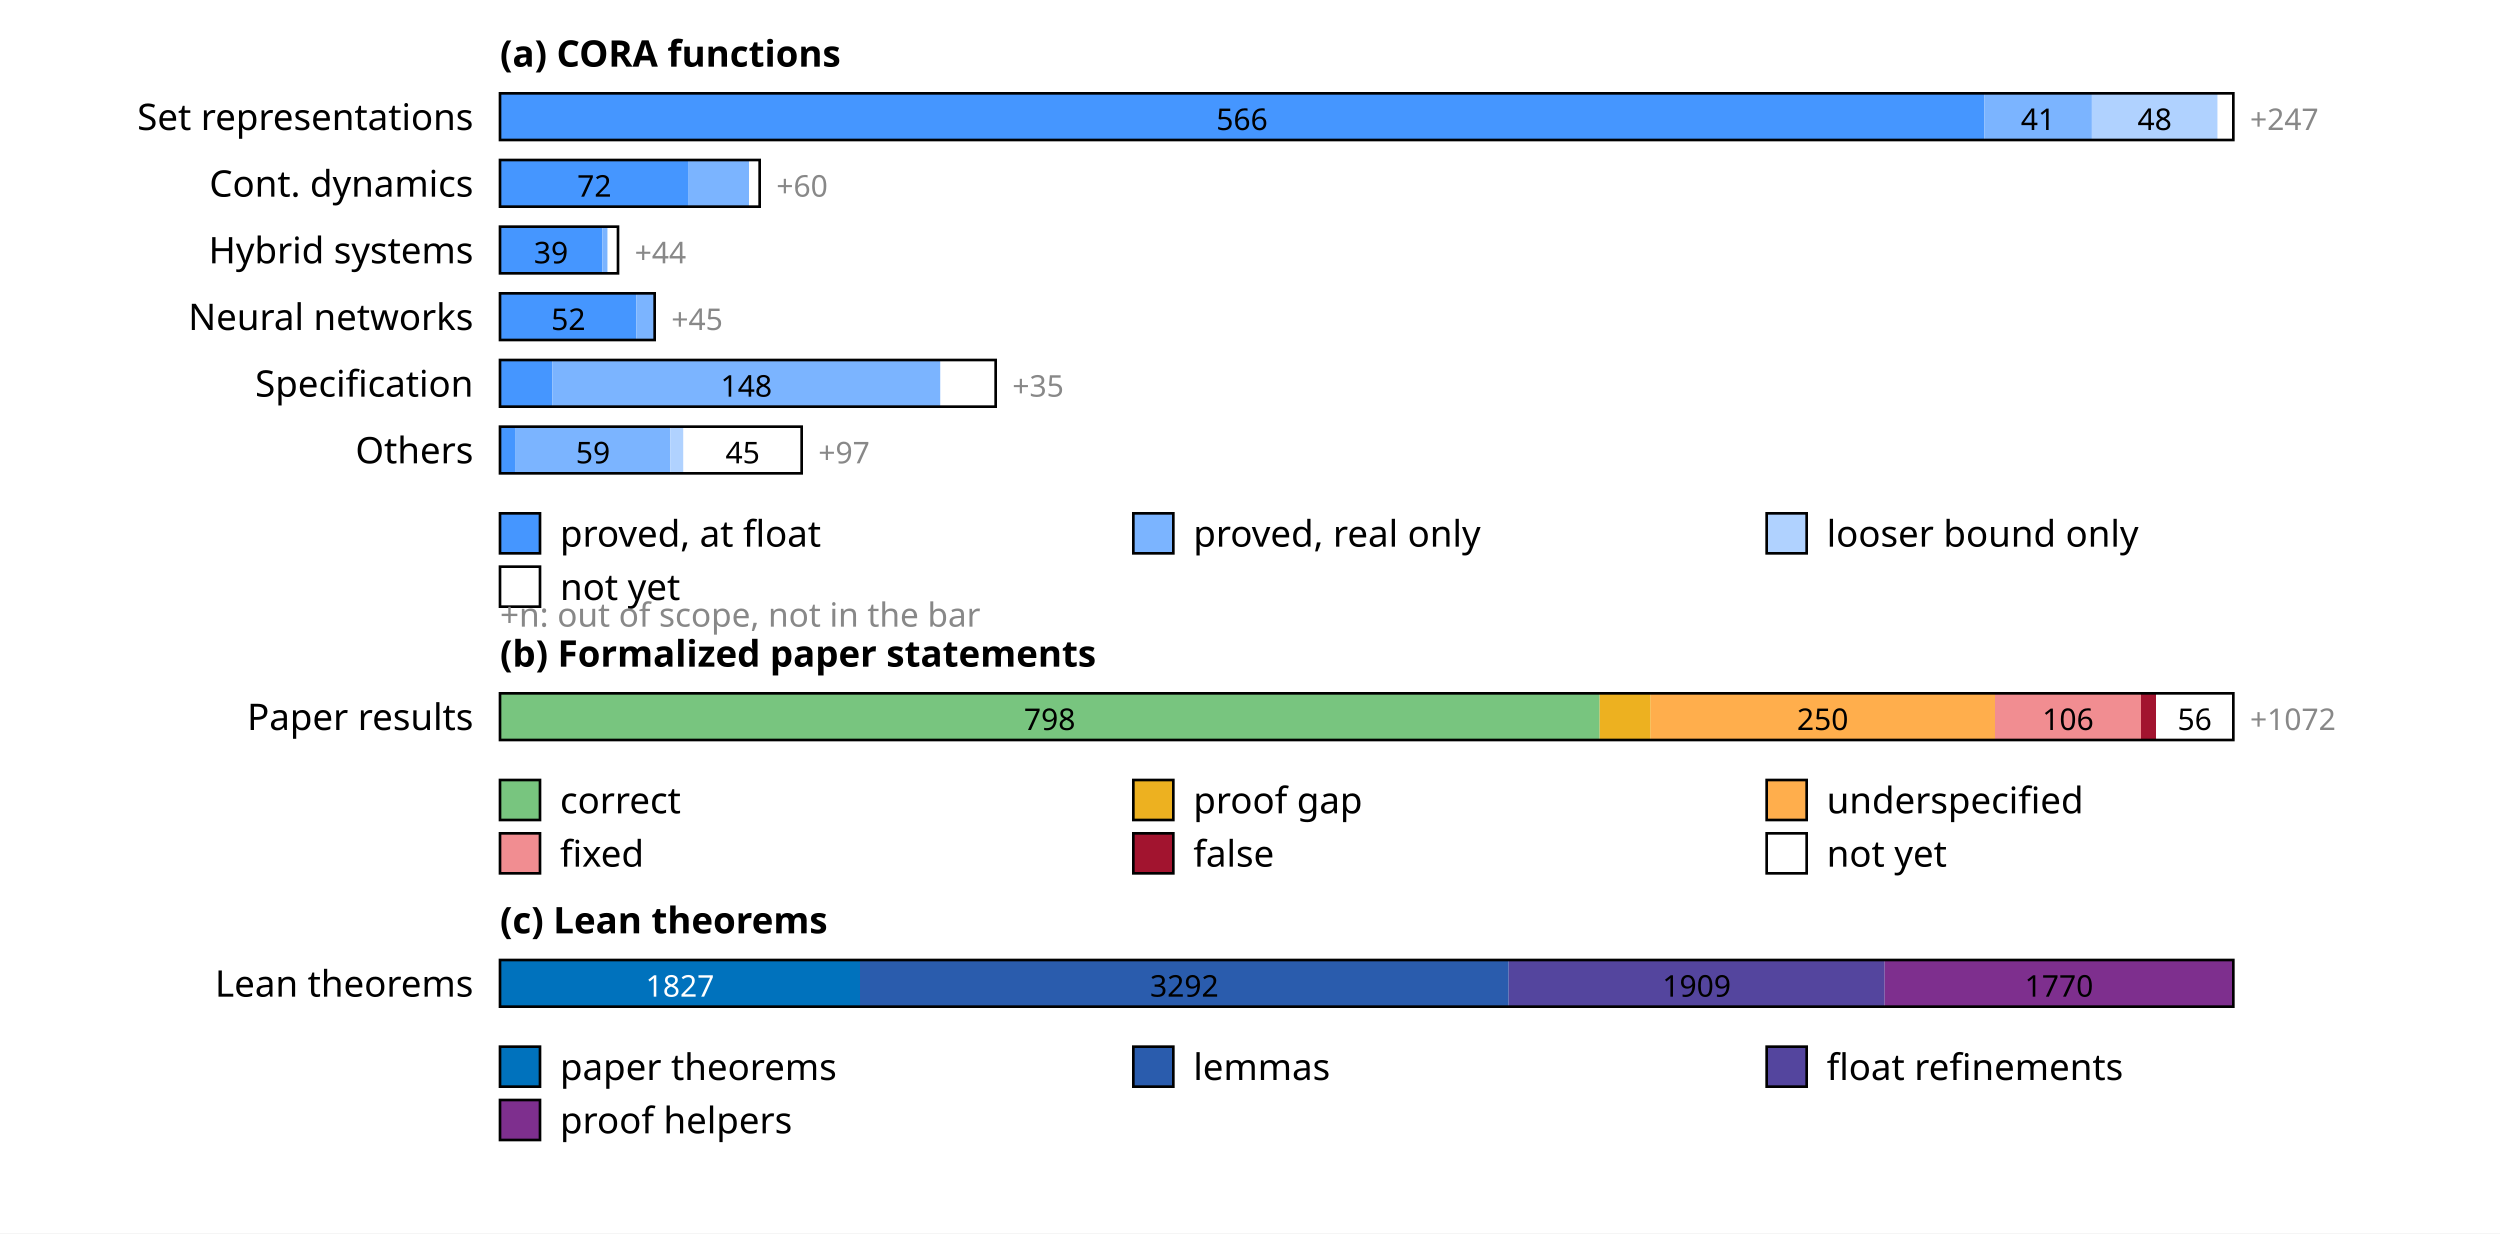
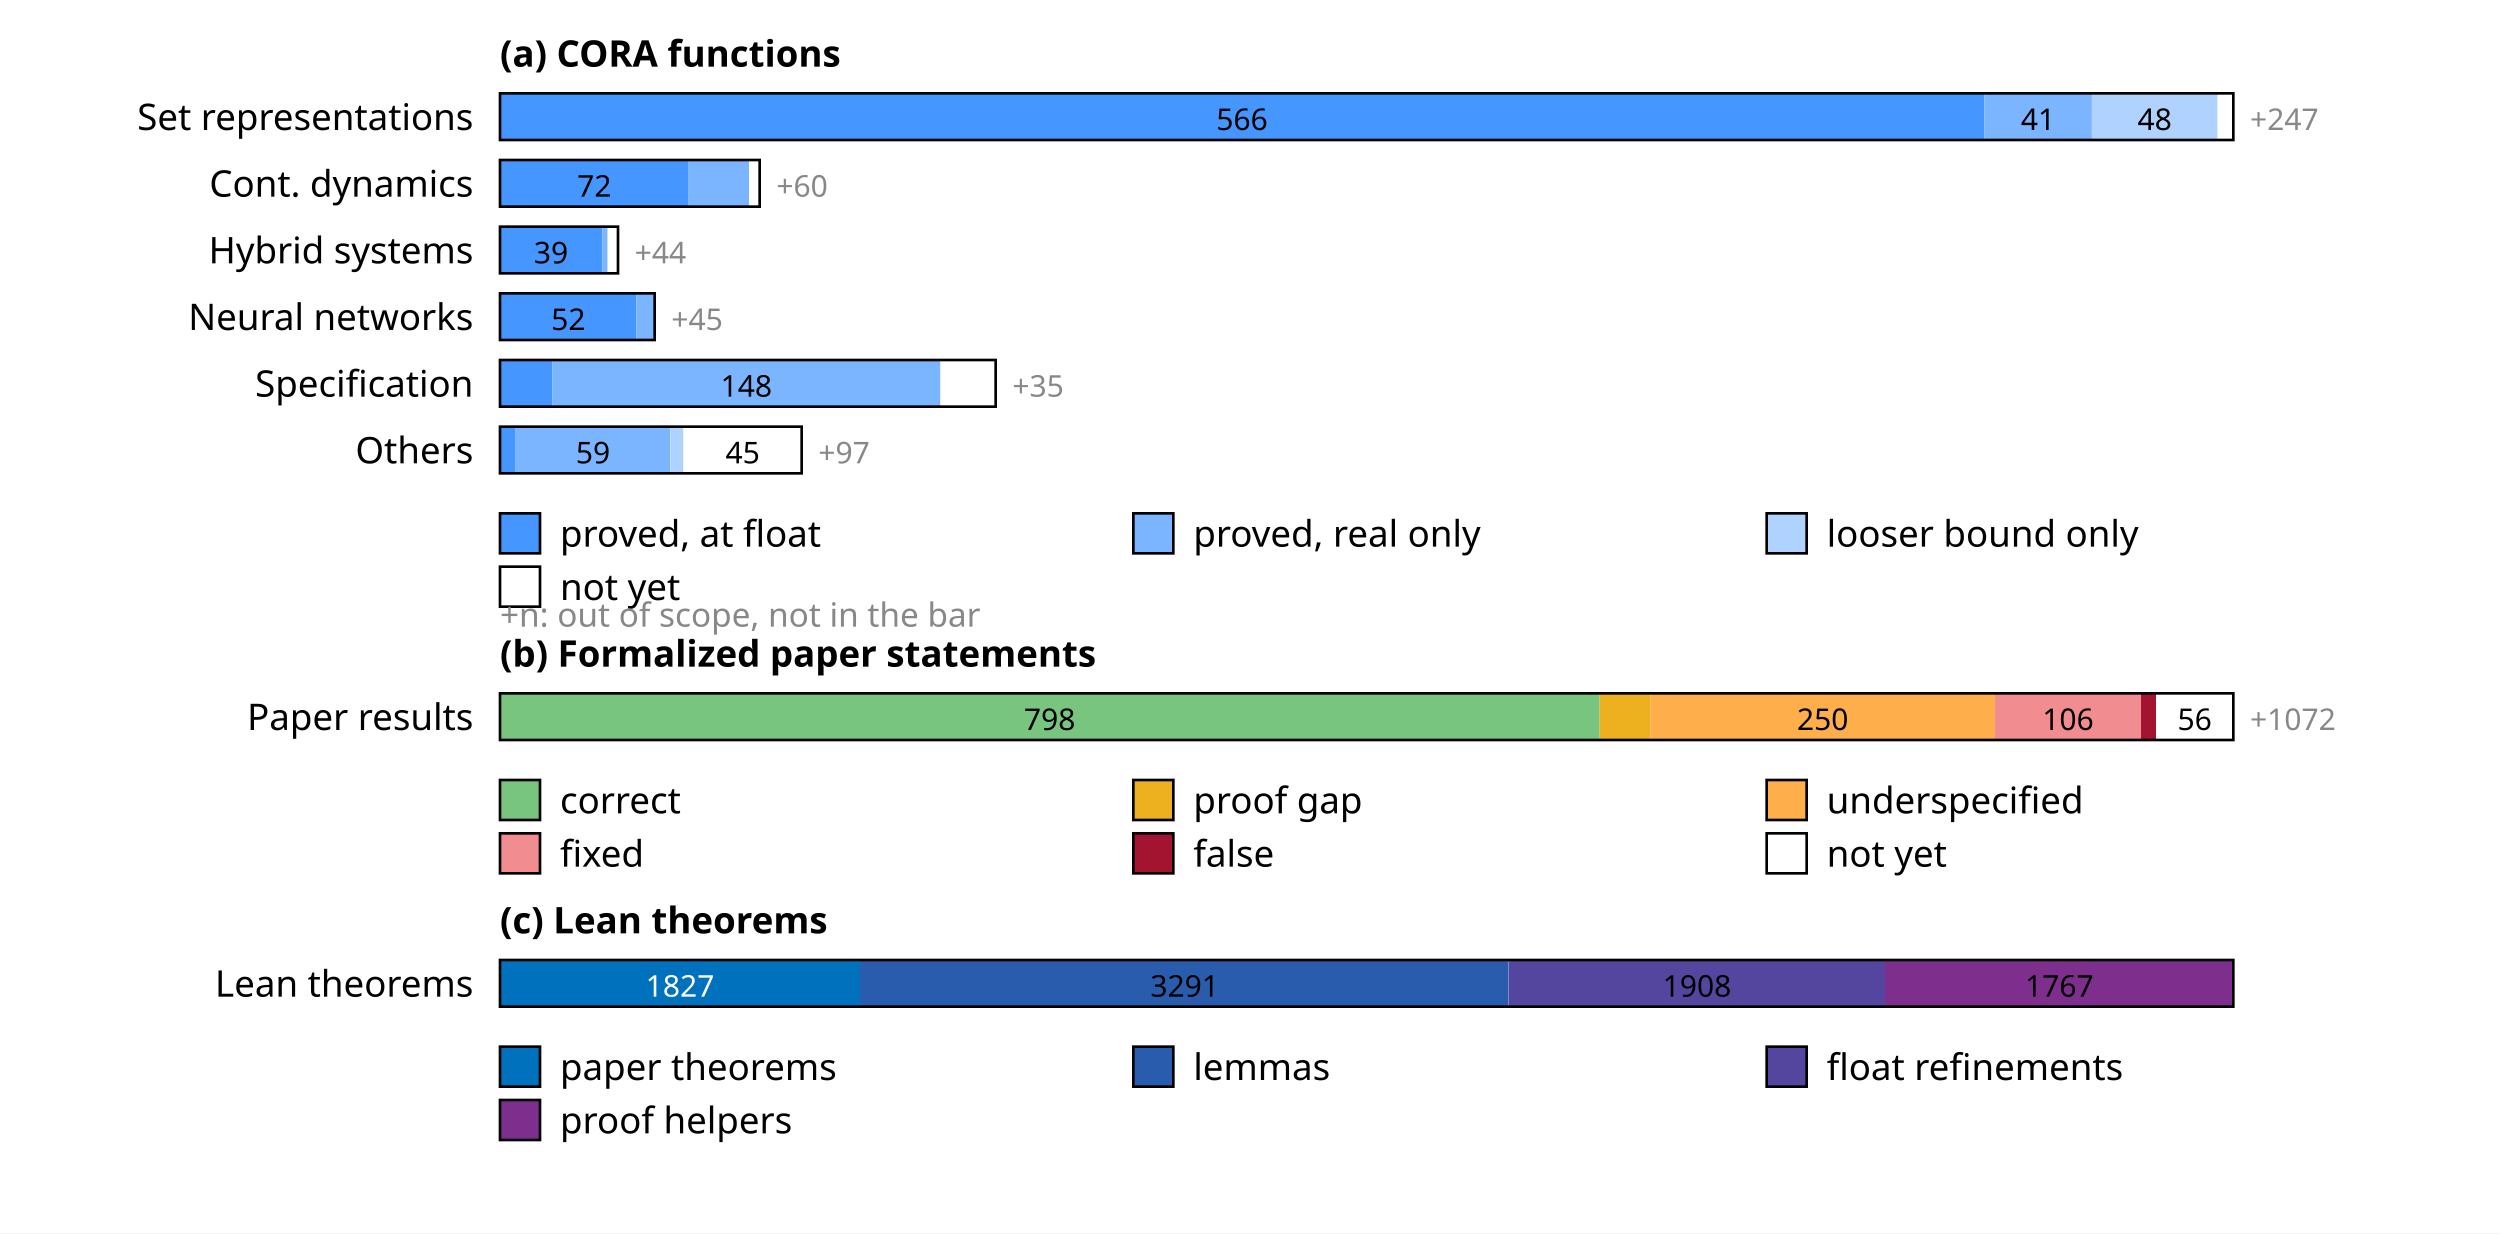
<svg xmlns="http://www.w3.org/2000/svg" width="750" height="370" font-family="sans-serif" font-size="11">
  <rect width="100%" height="100%" fill="white" />
  <text x="150" y="20" font-weight="bold">(a) CORA functions</text>
  <text x="142" y="39" text-anchor="end">Set representations</text>
  <rect x="150.0" y="28" width="445.3" height="14" fill="rgb(69,150,255)" />
  <text x="372.6" y="39" text-anchor="middle" font-size="9" fill="#000">566</text>
  <rect x="595.3" y="28" width="32.3" height="14" fill="rgb(123,180,255)" />
  <text x="611.4" y="39" text-anchor="middle" font-size="9" fill="#000">41</text>
  <rect x="627.5" y="28" width="37.8" height="14" fill="rgb(176,210,255)" />
  <text x="646.4" y="39" text-anchor="middle" font-size="9" fill="#000">48</text>
  <rect x="665.3" y="28" width="4.7" height="14" fill="rgb(255,255,255)" />
  <rect x="150" y="28" width="520.0" height="14" fill="none" stroke="#000" stroke-width="0.8" />
  <text x="675.0" y="39" font-size="9" fill="#888">+247</text>
  <text x="142" y="59" text-anchor="end">Cont. dynamics</text>
  <rect x="150.0" y="48" width="56.6" height="14" fill="rgb(69,150,255)" />
  <text x="178.3" y="59" text-anchor="middle" font-size="9" fill="#000">72</text>
  <rect x="206.6" y="48" width="18.1" height="14" fill="rgb(123,180,255)" />
  <rect x="224.7" y="48" width="3.1" height="14" fill="rgb(255,255,255)" />
  <rect x="150" y="48" width="77.9" height="14" fill="none" stroke="#000" stroke-width="0.8" />
  <text x="232.9" y="59" font-size="9" fill="#888">+60</text>
  <text x="142" y="79" text-anchor="end">Hybrid systems</text>
  <rect x="150.0" y="68" width="30.7" height="14" fill="rgb(69,150,255)" />
  <text x="165.3" y="79" text-anchor="middle" font-size="9" fill="#000">39</text>
  <rect x="180.7" y="68" width="1.6" height="14" fill="rgb(123,180,255)" />
  <rect x="182.3" y="68" width="3.1" height="14" fill="rgb(255,255,255)" />
  <rect x="150" y="68" width="35.4" height="14" fill="none" stroke="#000" stroke-width="0.8" />
  <text x="190.4" y="79" font-size="9" fill="#888">+44</text>
  <text x="142" y="99" text-anchor="end">Neural networks</text>
  <rect x="150.0" y="88" width="40.9" height="14" fill="rgb(69,150,255)" />
  <text x="170.5" y="99" text-anchor="middle" font-size="9" fill="#000">52</text>
  <rect x="190.9" y="88" width="5.5" height="14" fill="rgb(123,180,255)" />
  <rect x="150" y="88" width="46.4" height="14" fill="none" stroke="#000" stroke-width="0.8" />
  <text x="201.4" y="99" font-size="9" fill="#888">+45</text>
  <text x="142" y="119" text-anchor="end">Specification</text>
  <rect x="150.0" y="108" width="15.7" height="14" fill="rgb(69,150,255)" />
  <rect x="165.7" y="108" width="116.4" height="14" fill="rgb(123,180,255)" />
  <text x="223.9" y="119" text-anchor="middle" font-size="9" fill="#000">148</text>
  <rect x="282.2" y="108" width="16.5" height="14" fill="rgb(255,255,255)" />
  <rect x="150" y="108" width="148.7" height="14" fill="none" stroke="#000" stroke-width="0.8" />
  <text x="303.7" y="119" font-size="9" fill="#888">+35</text>
  <text x="142" y="139" text-anchor="end">Others</text>
  <rect x="150.0" y="128" width="4.7" height="14" fill="rgb(69,150,255)" />
  <rect x="154.7" y="128" width="46.4" height="14" fill="rgb(123,180,255)" />
  <text x="177.9" y="139" text-anchor="middle" font-size="9" fill="#000">59</text>
  <rect x="201.1" y="128" width="3.9" height="14" fill="rgb(176,210,255)" />
  <rect x="205.1" y="128" width="35.4" height="14" fill="rgb(255,255,255)" />
  <text x="222.8" y="139" text-anchor="middle" font-size="9" fill="#000">45</text>
  <rect x="150" y="128" width="90.5" height="14" fill="none" stroke="#000" stroke-width="0.8" />
  <text x="245.5" y="139" font-size="9" fill="#888">+97</text>
  <rect x="150" y="154" width="12" height="12" fill="rgb(69,150,255)" stroke="#000" stroke-width="0.8" />
  <text x="168" y="164">proved, at float</text>
  <rect x="340" y="154" width="12" height="12" fill="rgb(123,180,255)" stroke="#000" stroke-width="0.8" />
  <text x="358" y="164">proved, real only</text>
  <rect x="530" y="154" width="12" height="12" fill="rgb(176,210,255)" stroke="#000" stroke-width="0.8" />
  <text x="548" y="164">looser bound only</text>
  <rect x="150" y="170" width="12" height="12" fill="rgb(255,255,255)" stroke="#000" stroke-width="0.8" />
  <text x="168" y="180">not yet</text>
  <text x="150" y="188" font-size="10" fill="#888">+n: out of scope, not in the bar</text>
  <text x="150" y="200" font-weight="bold">(b) Formalized paper statements</text>
  <text x="142" y="219" text-anchor="end">Paper results</text>
  <rect x="150.0" y="208" width="329.9" height="14" fill="rgb(120,197,127)" />
  <text x="314.9" y="219" text-anchor="middle" font-size="9" fill="#000">798</text>
  <rect x="479.9" y="208" width="15.3" height="14" fill="rgb(237,177,32)" />
  <rect x="495.2" y="208" width="103.3" height="14" fill="rgb(255,174,76)" />
  <text x="546.8" y="219" text-anchor="middle" font-size="9" fill="#000">250</text>
  <rect x="598.5" y="208" width="43.8" height="14" fill="rgb(241,141,145)" />
  <text x="620.4" y="219" text-anchor="middle" font-size="9" fill="#000">106</text>
  <rect x="642.3" y="208" width="4.5" height="14" fill="rgb(162,20,47)" />
  <rect x="646.9" y="208" width="23.1" height="14" fill="rgb(255,255,255)" />
  <text x="658.4" y="219" text-anchor="middle" font-size="9" fill="#000">56</text>
  <rect x="150" y="208" width="520.0" height="14" fill="none" stroke="#000" stroke-width="0.8" />
  <text x="675.0" y="219" font-size="9" fill="#888">+1072</text>
  <rect x="150" y="234" width="12" height="12" fill="rgb(120,197,127)" stroke="#000" stroke-width="0.8" />
  <text x="168" y="244">correct</text>
  <rect x="340" y="234" width="12" height="12" fill="rgb(237,177,32)" stroke="#000" stroke-width="0.8" />
  <text x="358" y="244">proof gap</text>
  <rect x="530" y="234" width="12" height="12" fill="rgb(255,174,76)" stroke="#000" stroke-width="0.8" />
  <text x="548" y="244">underspecified</text>
  <rect x="150" y="250" width="12" height="12" fill="rgb(241,141,145)" stroke="#000" stroke-width="0.8" />
  <text x="168" y="260">fixed</text>
  <rect x="340" y="250" width="12" height="12" fill="rgb(162,20,47)" stroke="#000" stroke-width="0.8" />
  <text x="358" y="260">false</text>
  <rect x="530" y="250" width="12" height="12" fill="rgb(255,255,255)" stroke="#000" stroke-width="0.8" />
  <text x="548" y="260">not yet</text>
  <text x="150" y="280" font-weight="bold">(c) Lean theorems</text>
  <text x="142" y="299" text-anchor="end">Lean theorems</text>
  <rect x="150.0" y="288" width="108.0" height="14" fill="rgb(0,114,189)" />
  <text x="204.0" y="299" text-anchor="middle" font-size="9" fill="#fff">1827</text>
  <rect x="258.0" y="288" width="194.6" height="14" fill="rgb(42,92,173)" />
-   <text x="355.3" y="299" text-anchor="middle" font-size="9" fill="#000">3292</text>
-   <rect x="452.6" y="288" width="112.8" height="14" fill="rgb(84,69,158)" />
-   <text x="509.0" y="299" text-anchor="middle" font-size="9" fill="#000">1909</text>
-   <rect x="565.4" y="288" width="104.6" height="14" fill="rgb(126,47,142)" />
-   <text x="617.7" y="299" text-anchor="middle" font-size="9" fill="#000">1770</text>
+   <text x="355.4" y="299" text-anchor="middle" font-size="9" fill="#000">3291</text>
+   <rect x="452.7" y="288" width="112.8" height="14" fill="rgb(84,69,158)" />
+   <text x="509.1" y="299" text-anchor="middle" font-size="9" fill="#000">1908</text>
+   <rect x="565.5" y="288" width="104.5" height="14" fill="rgb(126,47,142)" />
+   <text x="617.8" y="299" text-anchor="middle" font-size="9" fill="#000">1767</text>
  <rect x="150" y="288" width="520.0" height="14" fill="none" stroke="#000" stroke-width="0.8" />
  <rect x="150" y="314" width="12" height="12" fill="rgb(0,114,189)" stroke="#000" stroke-width="0.8" />
  <text x="168" y="324">paper theorems</text>
  <rect x="340" y="314" width="12" height="12" fill="rgb(42,92,173)" stroke="#000" stroke-width="0.8" />
  <text x="358" y="324">lemmas</text>
  <rect x="530" y="314" width="12" height="12" fill="rgb(84,69,158)" stroke="#000" stroke-width="0.8" />
  <text x="548" y="324">float refinements</text>
  <rect x="150" y="330" width="12" height="12" fill="rgb(126,47,142)" stroke="#000" stroke-width="0.8" />
  <text x="168" y="340">proof helpers</text>
</svg>
